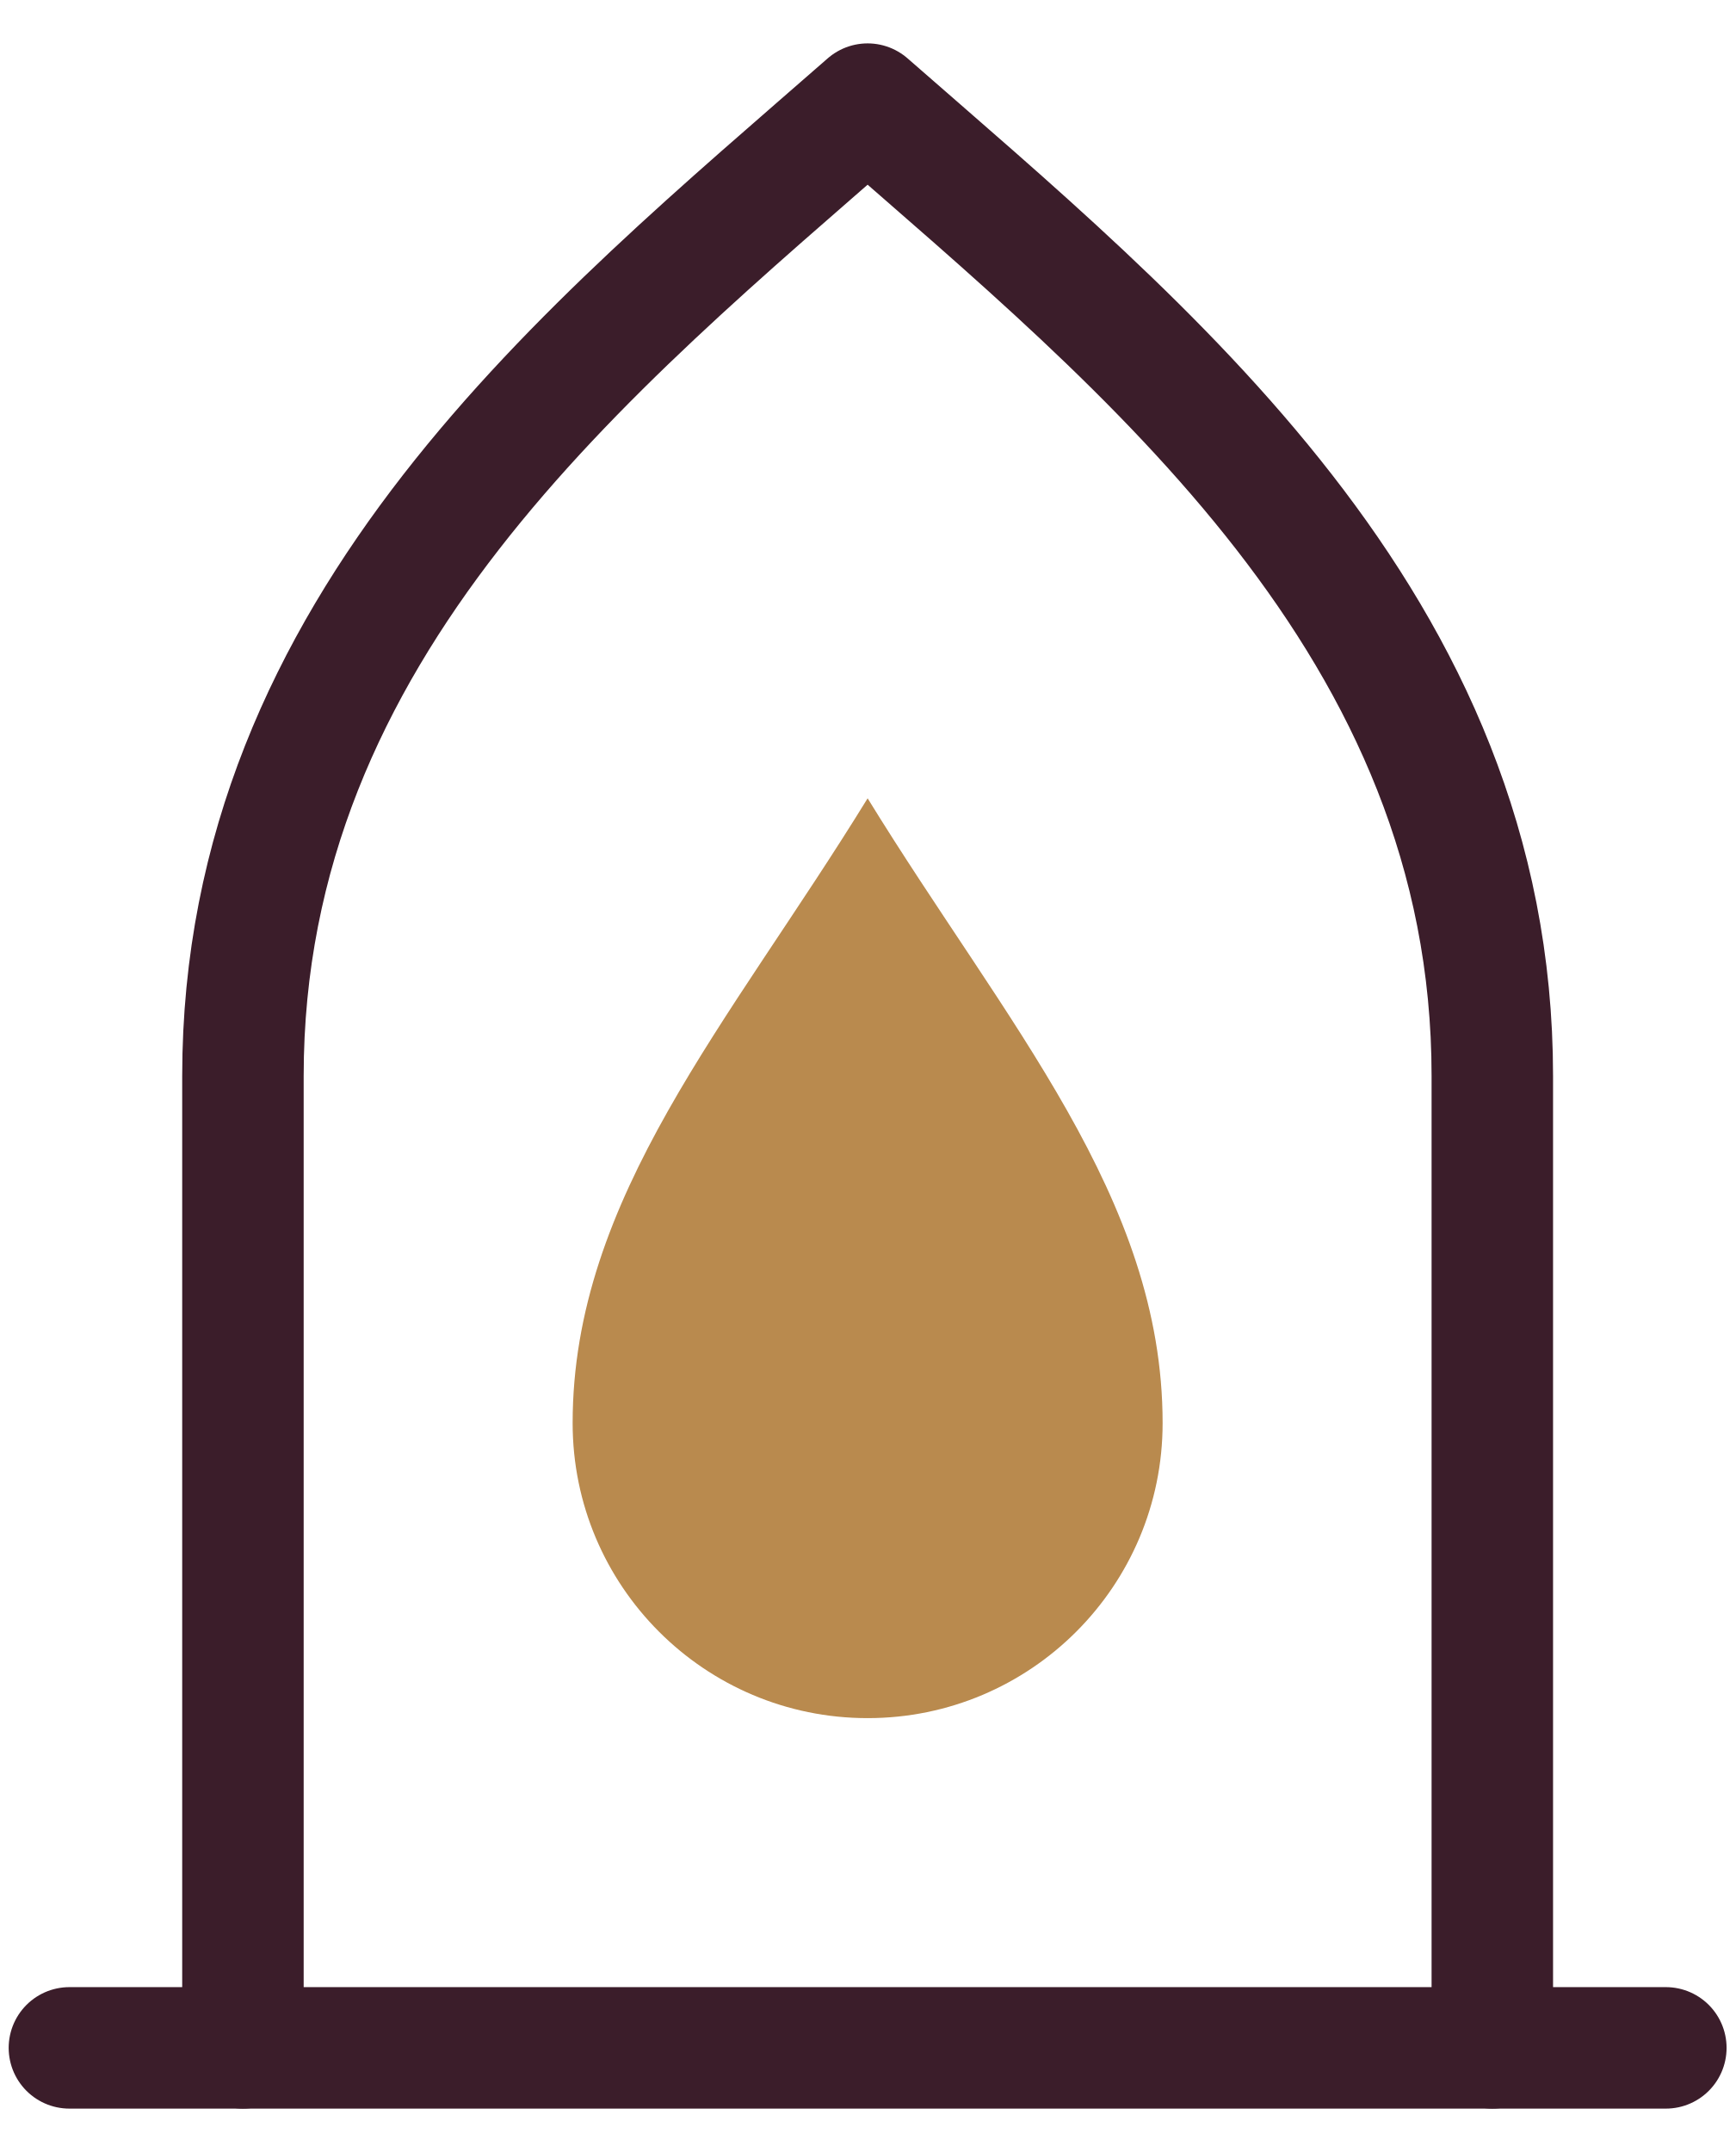
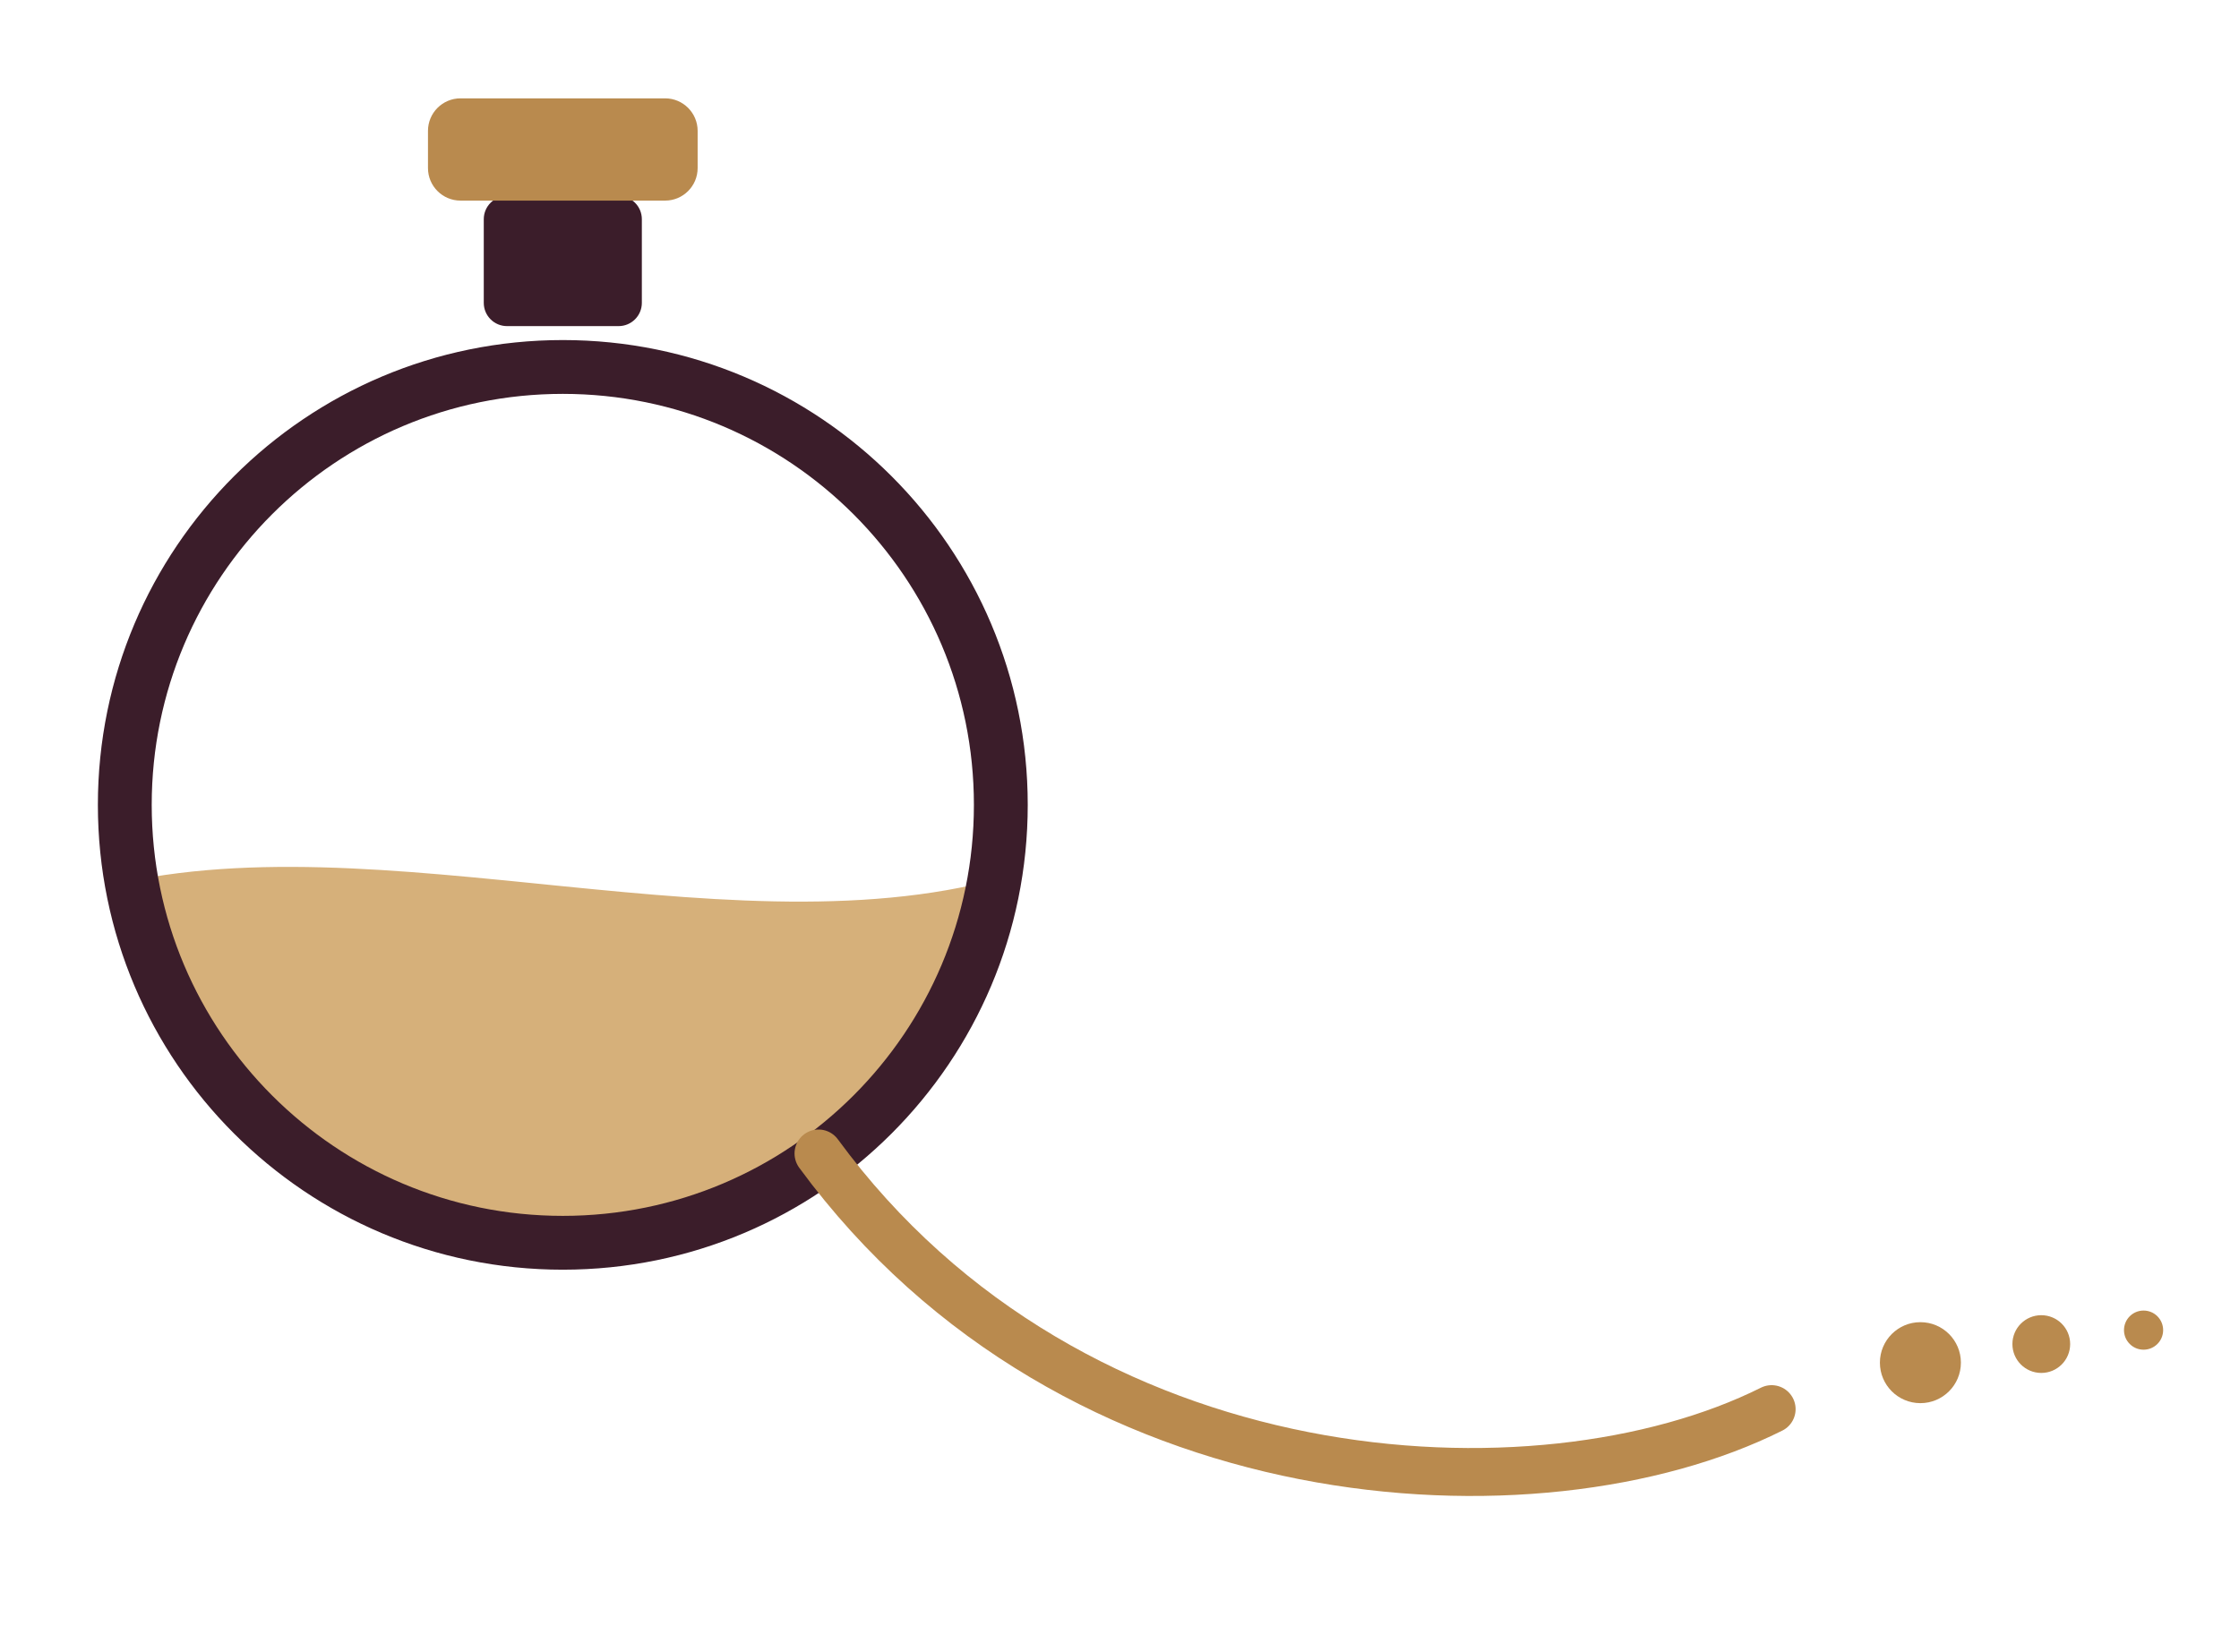
- <svg xmlns="http://www.w3.org/2000/svg" viewBox="0 0 100 124" role="img" aria-label="Aquzora">
-   <g transform="translate(0 2)">
-     <path d="M14 116 V60 C14 34 34 18 50 4 C66 18 86 34 86 60 V116" fill="none" stroke="#3b1d2a" stroke-width="7" stroke-linecap="round" stroke-linejoin="round" />
-     <path d="M50 44 C58 57 67 67 67 80 A17 17 0 0 1 33 80 C33 67 42 57 50 44 Z" fill="#b98a4e" />
-     <path d="M4 116 H96" stroke="#3b1d2a" stroke-width="7" stroke-linecap="round" />
+ <svg xmlns="http://www.w3.org/2000/svg" viewBox="0 0 183 135" role="img" aria-label="Aquzora">
+   <g transform="translate(46 65.8)">
+     <clipPath id="qc">
+       <circle r="34.04" />
+     </clipPath>
+     <path clip-path="url(#qc)" d="M-38 6.84 C-15.20 0.76 15.20 12.92 38 5.32 V38 H-38 Z" fill="#d6b07a" />
+     <circle r="35.80" fill="none" stroke="#3b1d2a" stroke-width="4.4" />
+     <rect x="-6.46" y="-49.78" width="12.92" height="10.64" rx="1.90" fill="#3b1d2a" />
+     <rect x="-11.02" y="-57.76" width="22.04" height="8.36" rx="2.66" fill="#b98a4e" />
+     <path d="M20.90 28.50 C41.80 57.00 79.80 58.90 98.80 49.40" fill="none" stroke="#b98a4e" stroke-width="3.92" stroke-linecap="round" />
+     <circle cx="110.96" cy="45.60" r="3.31" fill="#b98a4e" />
+     <circle cx="120.84" cy="44.08" r="2.36" fill="#b98a4e" />
+     <circle cx="129.20" cy="42.94" r="1.60" fill="#b98a4e" />
  </g>
</svg>
